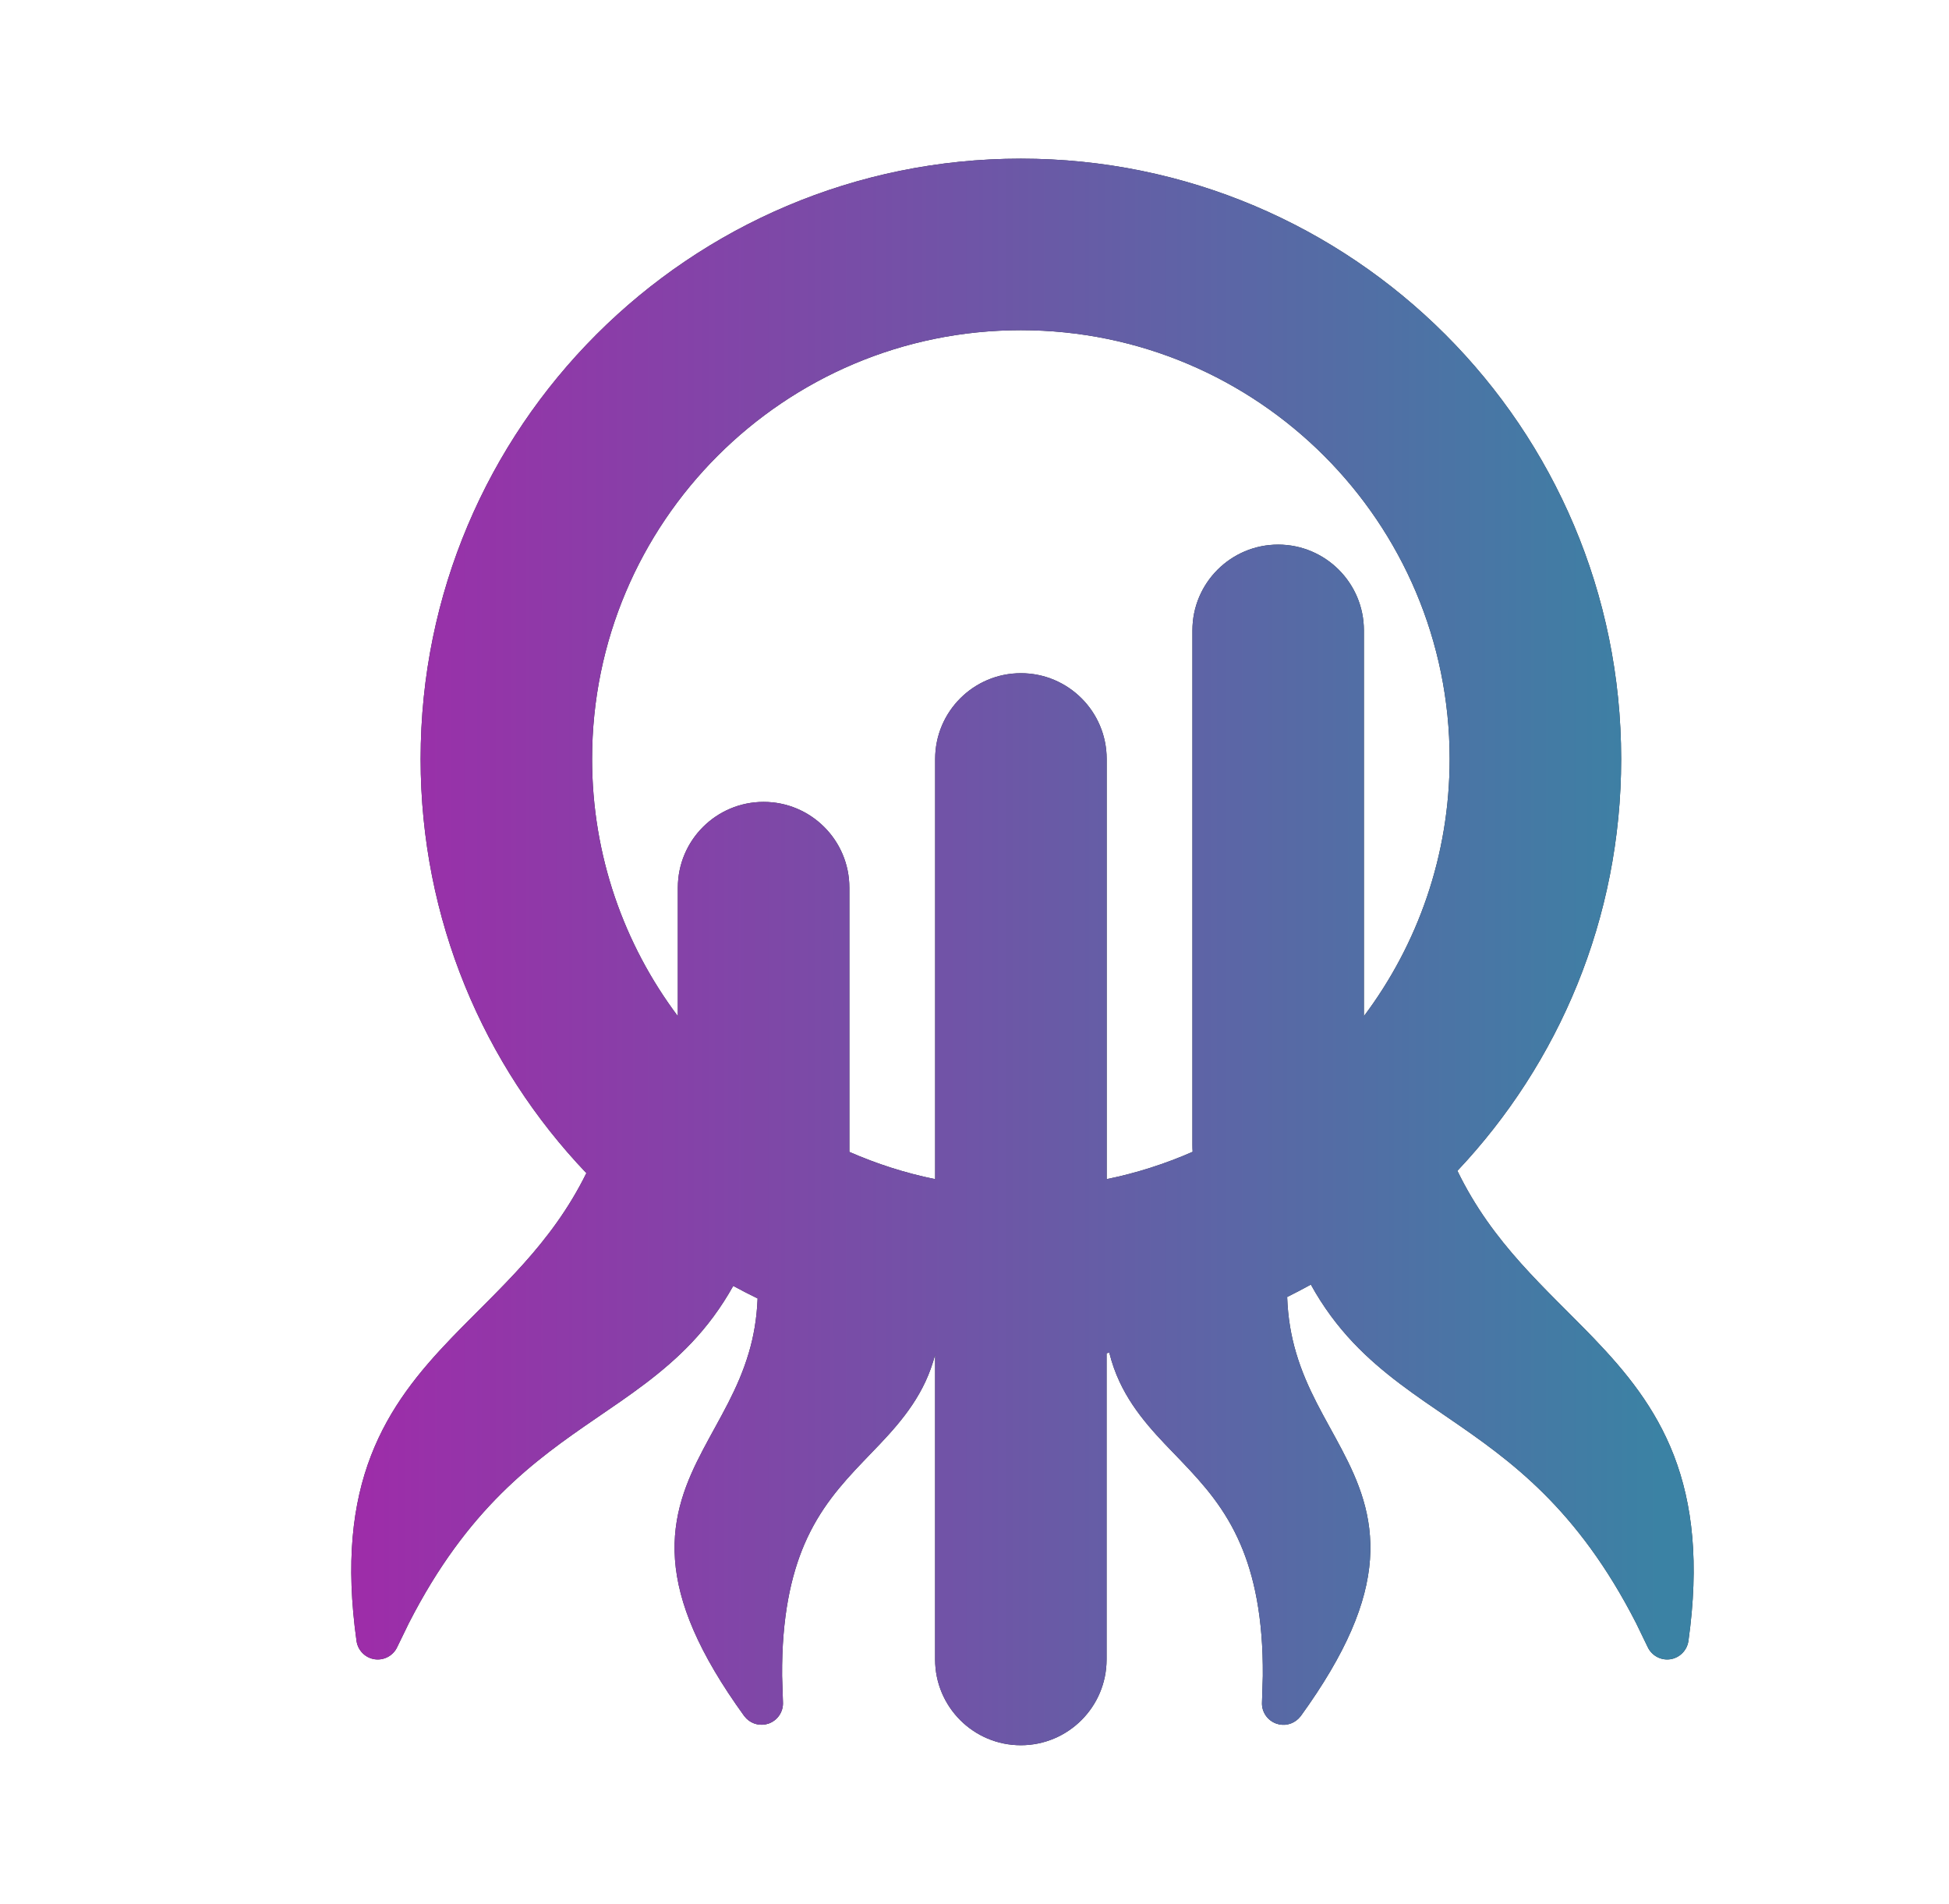
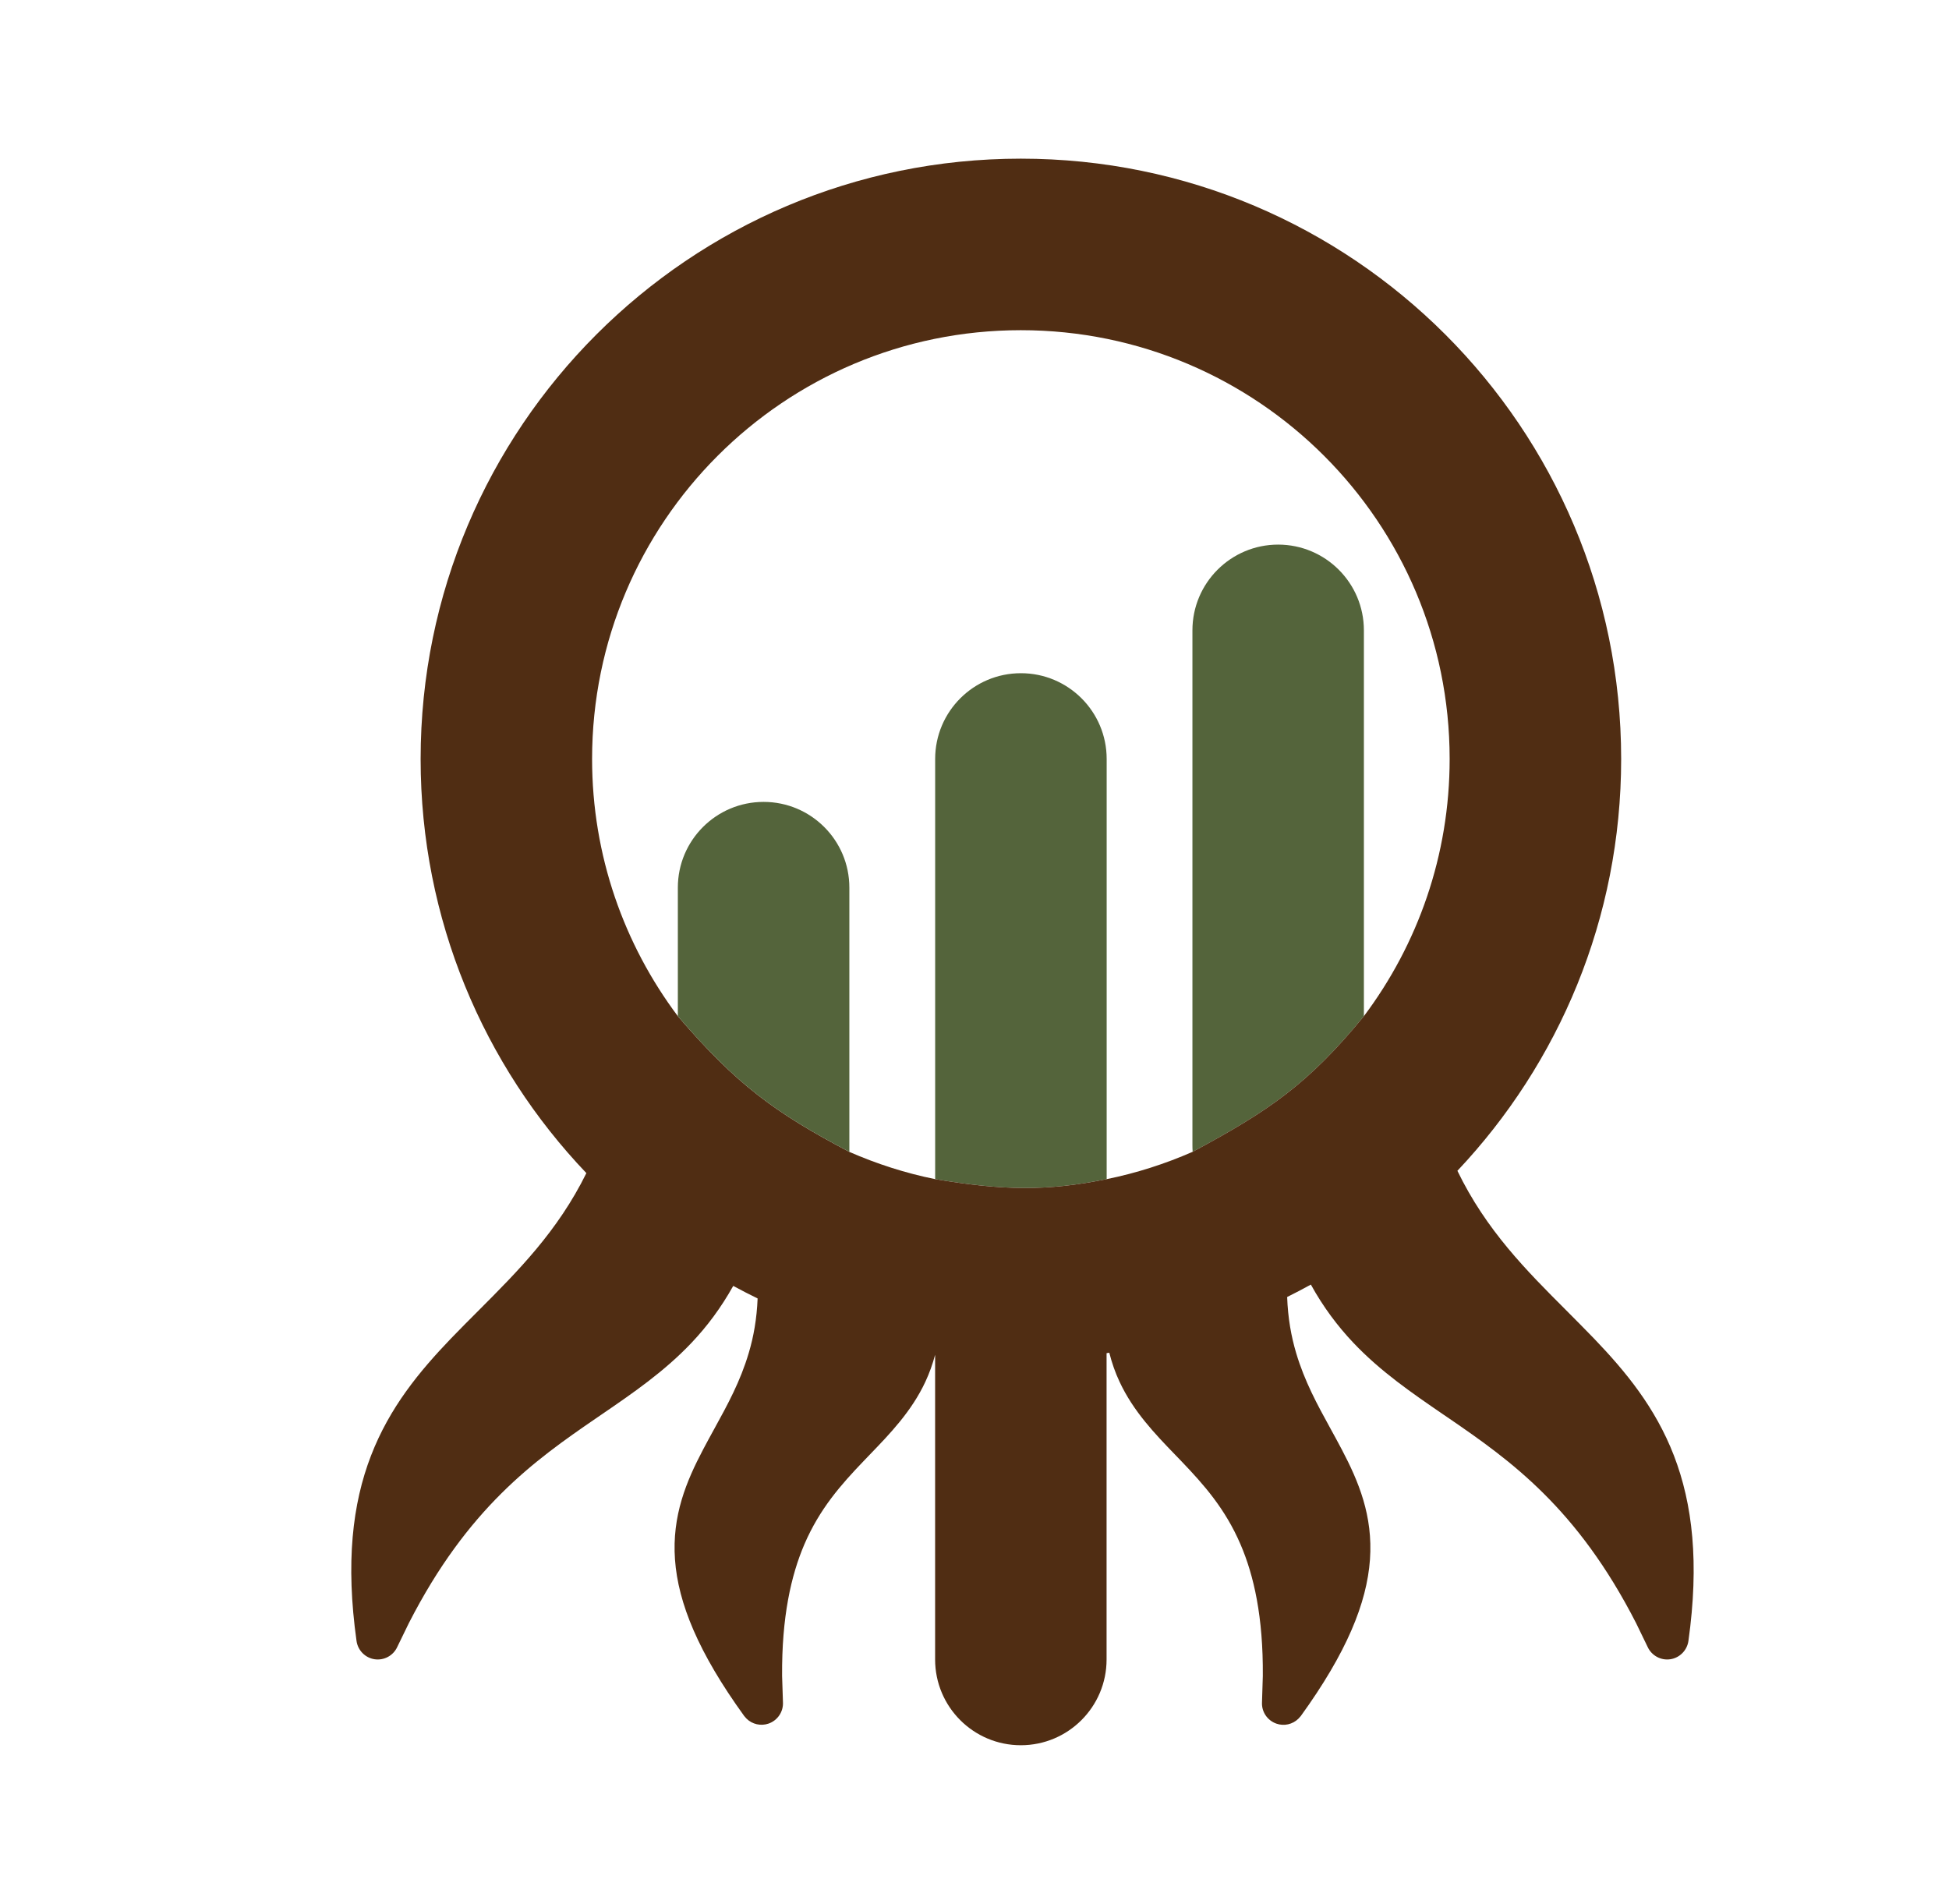
<svg xmlns="http://www.w3.org/2000/svg" width="43" height="42" viewBox="0 0 43 42" fill="none">
-   <path d="M22.522 3.5C29.836 3.5 35.767 9.429 35.767 16.743C35.767 20.261 34.392 23.457 32.154 25.828C32.937 27.442 34.093 28.409 35.169 29.529C35.863 30.253 36.52 31.046 36.931 32.11C37.343 33.178 37.492 34.477 37.251 36.2C37.221 36.407 37.059 36.572 36.852 36.603C36.645 36.634 36.442 36.525 36.353 36.335L36.097 35.807C34.799 33.269 33.329 32.221 31.97 31.29C31.241 30.791 30.498 30.297 29.857 29.62C29.511 29.254 29.196 28.836 28.921 28.338C28.749 28.433 28.575 28.524 28.398 28.612C28.414 29.076 28.488 29.482 28.596 29.846C28.835 30.653 29.23 31.266 29.605 31.979C29.97 32.674 30.294 33.435 30.225 34.405C30.156 35.366 29.708 36.46 28.699 37.856L28.647 37.914C28.52 38.039 28.331 38.084 28.159 38.023C27.961 37.953 27.832 37.763 27.843 37.553L27.861 36.972C27.871 35.671 27.665 34.757 27.369 34.069C27.031 33.282 26.559 32.751 26.067 32.237C25.587 31.736 25.037 31.206 24.7 30.481C24.606 30.281 24.531 30.068 24.474 29.841C24.454 29.843 24.434 29.848 24.414 29.851V36.608C24.414 37.653 23.567 38.5 22.522 38.5C21.478 38.5 20.631 37.653 20.631 36.608V29.887C20.575 30.097 20.504 30.293 20.417 30.48C20.079 31.205 19.529 31.734 19.05 32.235C18.558 32.749 18.086 33.28 17.747 34.067C17.452 34.756 17.246 35.67 17.255 36.971L17.274 37.551C17.285 37.761 17.156 37.952 16.958 38.022C16.785 38.082 16.596 38.038 16.469 37.912L16.418 37.854C15.409 36.459 14.961 35.364 14.892 34.404C14.823 33.434 15.146 32.672 15.512 31.977C15.887 31.264 16.281 30.651 16.52 29.844C16.626 29.489 16.697 29.094 16.715 28.644C16.534 28.555 16.354 28.464 16.177 28.367C15.906 28.852 15.599 29.261 15.259 29.62C14.618 30.297 13.876 30.791 13.147 31.29C11.788 32.221 10.318 33.269 9.02 35.807L8.763 36.335C8.675 36.525 8.471 36.634 8.264 36.603C8.057 36.572 7.895 36.407 7.866 36.2C7.625 34.477 7.773 33.178 8.186 32.11C8.597 31.046 9.254 30.253 9.948 29.529C11.012 28.421 12.155 27.463 12.937 25.879C10.671 23.503 9.28 20.285 9.28 16.743C9.28 9.429 15.209 3.5 22.522 3.5ZM22.522 7.284C17.299 7.284 13.063 11.519 13.063 16.743C13.063 18.872 13.768 20.836 14.955 22.417V19.581C14.955 18.537 15.802 17.69 16.847 17.69C17.892 17.69 18.739 18.537 18.739 19.581V25.411C19.34 25.674 19.973 25.879 20.632 26.012V16.743C20.632 15.698 21.479 14.851 22.524 14.851C23.569 14.851 24.416 15.698 24.416 16.743V26.012C25.076 25.878 25.71 25.673 26.313 25.409C26.309 25.359 26.308 25.308 26.308 25.257V13.906C26.308 12.861 27.155 12.014 28.2 12.014C29.244 12.015 30.091 12.861 30.091 13.906V22.417C31.278 20.836 31.983 18.872 31.983 16.743C31.983 11.519 27.747 7.284 22.522 7.284Z" fill="#1F2937" />
-   <path d="M22.522 3.5C29.836 3.5 35.767 9.429 35.767 16.743C35.767 20.261 34.392 23.457 32.154 25.828C32.937 27.442 34.093 28.409 35.169 29.529C35.863 30.253 36.52 31.046 36.931 32.11C37.343 33.178 37.492 34.477 37.251 36.2C37.221 36.407 37.059 36.572 36.852 36.603C36.645 36.634 36.442 36.525 36.353 36.335L36.097 35.807C34.799 33.269 33.329 32.221 31.97 31.29C31.241 30.791 30.498 30.297 29.857 29.62C29.511 29.254 29.196 28.836 28.921 28.338C28.749 28.433 28.575 28.524 28.398 28.612C28.414 29.076 28.488 29.482 28.596 29.846C28.835 30.653 29.23 31.266 29.605 31.979C29.97 32.674 30.294 33.435 30.225 34.405C30.156 35.366 29.708 36.46 28.699 37.856L28.647 37.914C28.52 38.039 28.331 38.084 28.159 38.023C27.961 37.953 27.832 37.763 27.843 37.553L27.861 36.972C27.871 35.671 27.665 34.757 27.369 34.069C27.031 33.282 26.559 32.751 26.067 32.237C25.587 31.736 25.037 31.206 24.7 30.481C24.606 30.281 24.531 30.068 24.474 29.841C24.454 29.843 24.434 29.848 24.414 29.851V36.608C24.414 37.653 23.567 38.5 22.522 38.5C21.478 38.5 20.631 37.653 20.631 36.608V29.887C20.575 30.097 20.504 30.293 20.417 30.48C20.079 31.205 19.529 31.734 19.05 32.235C18.558 32.749 18.086 33.28 17.747 34.067C17.452 34.756 17.246 35.67 17.255 36.971L17.274 37.551C17.285 37.761 17.156 37.952 16.958 38.022C16.785 38.082 16.596 38.038 16.469 37.912L16.418 37.854C15.409 36.459 14.961 35.364 14.892 34.404C14.823 33.434 15.146 32.672 15.512 31.977C15.887 31.264 16.281 30.651 16.52 29.844C16.626 29.489 16.697 29.094 16.715 28.644C16.534 28.555 16.354 28.464 16.177 28.367C15.906 28.852 15.599 29.261 15.259 29.62C14.618 30.297 13.876 30.791 13.147 31.29C11.788 32.221 10.318 33.269 9.02 35.807L8.763 36.335C8.675 36.525 8.471 36.634 8.264 36.603C8.057 36.572 7.895 36.407 7.866 36.2C7.625 34.477 7.773 33.178 8.186 32.11C8.597 31.046 9.254 30.253 9.948 29.529C11.012 28.421 12.155 27.463 12.937 25.879C10.671 23.503 9.28 20.285 9.28 16.743C9.28 9.429 15.209 3.5 22.522 3.5ZM22.522 7.284C17.299 7.284 13.063 11.519 13.063 16.743C13.063 18.872 13.768 20.836 14.955 22.417V19.581C14.955 18.537 15.802 17.69 16.847 17.69C17.892 17.69 18.739 18.537 18.739 19.581V25.411C19.34 25.674 19.973 25.879 20.632 26.012V16.743C20.632 15.698 21.479 14.851 22.524 14.851C23.569 14.851 24.416 15.698 24.416 16.743V26.012C25.076 25.878 25.71 25.673 26.313 25.409C26.309 25.359 26.308 25.308 26.308 25.257V13.906C26.308 12.861 27.155 12.014 28.2 12.014C29.244 12.015 30.091 12.861 30.091 13.906V22.417C31.278 20.836 31.983 18.872 31.983 16.743C31.983 11.519 27.747 7.284 22.522 7.284Z" fill="url(#paint0_linear_879_4858)" />
-   <defs>
-     <linearGradient id="paint0_linear_879_4858" x1="7.75" y1="21.473" x2="36.625" y2="21.473" gradientUnits="userSpaceOnUse">
-       <stop stop-color="#9E2CA9" />
-       <stop offset="1" stop-color="#3B82A4" />
-     </linearGradient>
-   </defs>
+   <path d="M20.632 16.743V26.012C22.126 26.262 23.083 26.283 24.416 26.012V16.743C24.416 15.698 23.569 14.851 22.524 14.851C21.479 14.851 20.632 15.698 20.632 16.743Z" fill="#54643B" />
+   <path d="M26.308 25.257C26.308 25.308 26.309 25.359 26.313 25.409C27.986 24.51 28.861 23.919 30.091 22.417V13.906C30.091 12.861 29.244 12.015 28.2 12.014C27.155 12.014 26.308 12.861 26.308 13.906V25.257Z" fill="#54643B" />
+   <path fill-rule="evenodd" clip-rule="evenodd" d="M35.767 16.743C35.767 9.429 29.836 3.5 22.522 3.5C15.209 3.5 9.28 9.429 9.28 16.743C9.28 20.285 10.671 23.503 12.937 25.879C12.303 27.163 11.431 28.036 10.557 28.912C10.353 29.116 10.149 29.32 9.948 29.529C9.254 30.253 8.597 31.046 8.186 32.11C7.773 33.178 7.625 34.477 7.866 36.2C7.895 36.407 8.057 36.572 8.264 36.603C8.471 36.634 8.675 36.525 8.763 36.335L9.02 35.807C10.318 33.269 11.788 32.221 13.147 31.29L13.274 31.203C13.962 30.732 14.655 30.258 15.259 29.62C15.599 29.261 15.906 28.852 16.177 28.367C16.354 28.464 16.534 28.555 16.715 28.644C16.697 29.094 16.626 29.489 16.52 29.844C16.334 30.473 16.054 30.984 15.762 31.515C15.679 31.666 15.595 31.819 15.512 31.977C15.146 32.672 14.823 33.434 14.892 34.404C14.961 35.364 15.409 36.459 16.418 37.854L16.469 37.912C16.596 38.038 16.785 38.082 16.958 38.022C17.156 37.952 17.285 37.761 17.274 37.551L17.255 36.971C17.246 35.67 17.452 34.756 17.747 34.067C18.086 33.28 18.558 32.749 19.05 32.235C19.096 32.187 19.143 32.138 19.19 32.089C19.633 31.63 20.112 31.135 20.417 30.48C20.504 30.293 20.575 30.097 20.631 29.887V36.608C20.631 37.653 21.478 38.5 22.522 38.5C23.567 38.5 24.414 37.653 24.414 36.608V29.851C24.424 29.849 24.435 29.848 24.445 29.846C24.455 29.844 24.465 29.842 24.474 29.841C24.531 30.068 24.606 30.281 24.7 30.481C25.005 31.136 25.483 31.632 25.926 32.091C25.974 32.14 26.021 32.188 26.067 32.237C26.559 32.751 27.031 33.282 27.369 34.069C27.665 34.757 27.871 35.671 27.861 36.972L27.843 37.553C27.832 37.763 27.961 37.953 28.159 38.023C28.331 38.084 28.52 38.039 28.647 37.914L28.699 37.856C29.708 36.46 30.156 35.366 30.225 34.405C30.294 33.435 29.97 32.674 29.605 31.979C29.522 31.821 29.438 31.668 29.355 31.517C29.063 30.985 28.783 30.475 28.596 29.846C28.488 29.482 28.414 29.076 28.398 28.612C28.575 28.524 28.749 28.433 28.921 28.338C29.196 28.836 29.511 29.254 29.857 29.62C30.461 30.258 31.155 30.732 31.842 31.203L31.97 31.29C33.329 32.221 34.799 33.269 36.097 35.807L36.353 36.335C36.442 36.525 36.645 36.634 36.852 36.603C37.059 36.572 37.221 36.407 37.251 36.2C37.492 34.477 37.343 33.178 36.931 32.11C36.52 31.046 35.863 30.253 35.169 29.529C34.967 29.32 34.763 29.115 34.559 28.91C33.673 28.024 32.79 27.14 32.154 25.828C34.392 23.457 35.767 20.261 35.767 16.743ZM13.063 16.743C13.063 11.519 17.299 7.284 22.522 7.284C27.747 7.284 31.983 11.519 31.983 16.743C31.983 18.872 31.278 20.836 30.091 22.417C28.861 23.919 27.986 24.51 26.313 25.409C25.71 25.673 25.076 25.878 24.416 26.012C23.083 26.283 22.126 26.262 20.632 26.012C19.973 25.879 19.34 25.674 18.739 25.411C17.09 24.54 16.254 23.928 14.955 22.417C13.768 20.836 13.063 18.872 13.063 16.743Z" fill="#502D13" />
+   <path d="M14.955 19.581V22.417C16.254 23.928 17.09 24.54 18.739 25.411V19.581C18.739 18.537 17.892 17.69 16.847 17.69C15.802 17.69 14.955 18.537 14.955 19.581Z" fill="#54643B" />
</svg>
